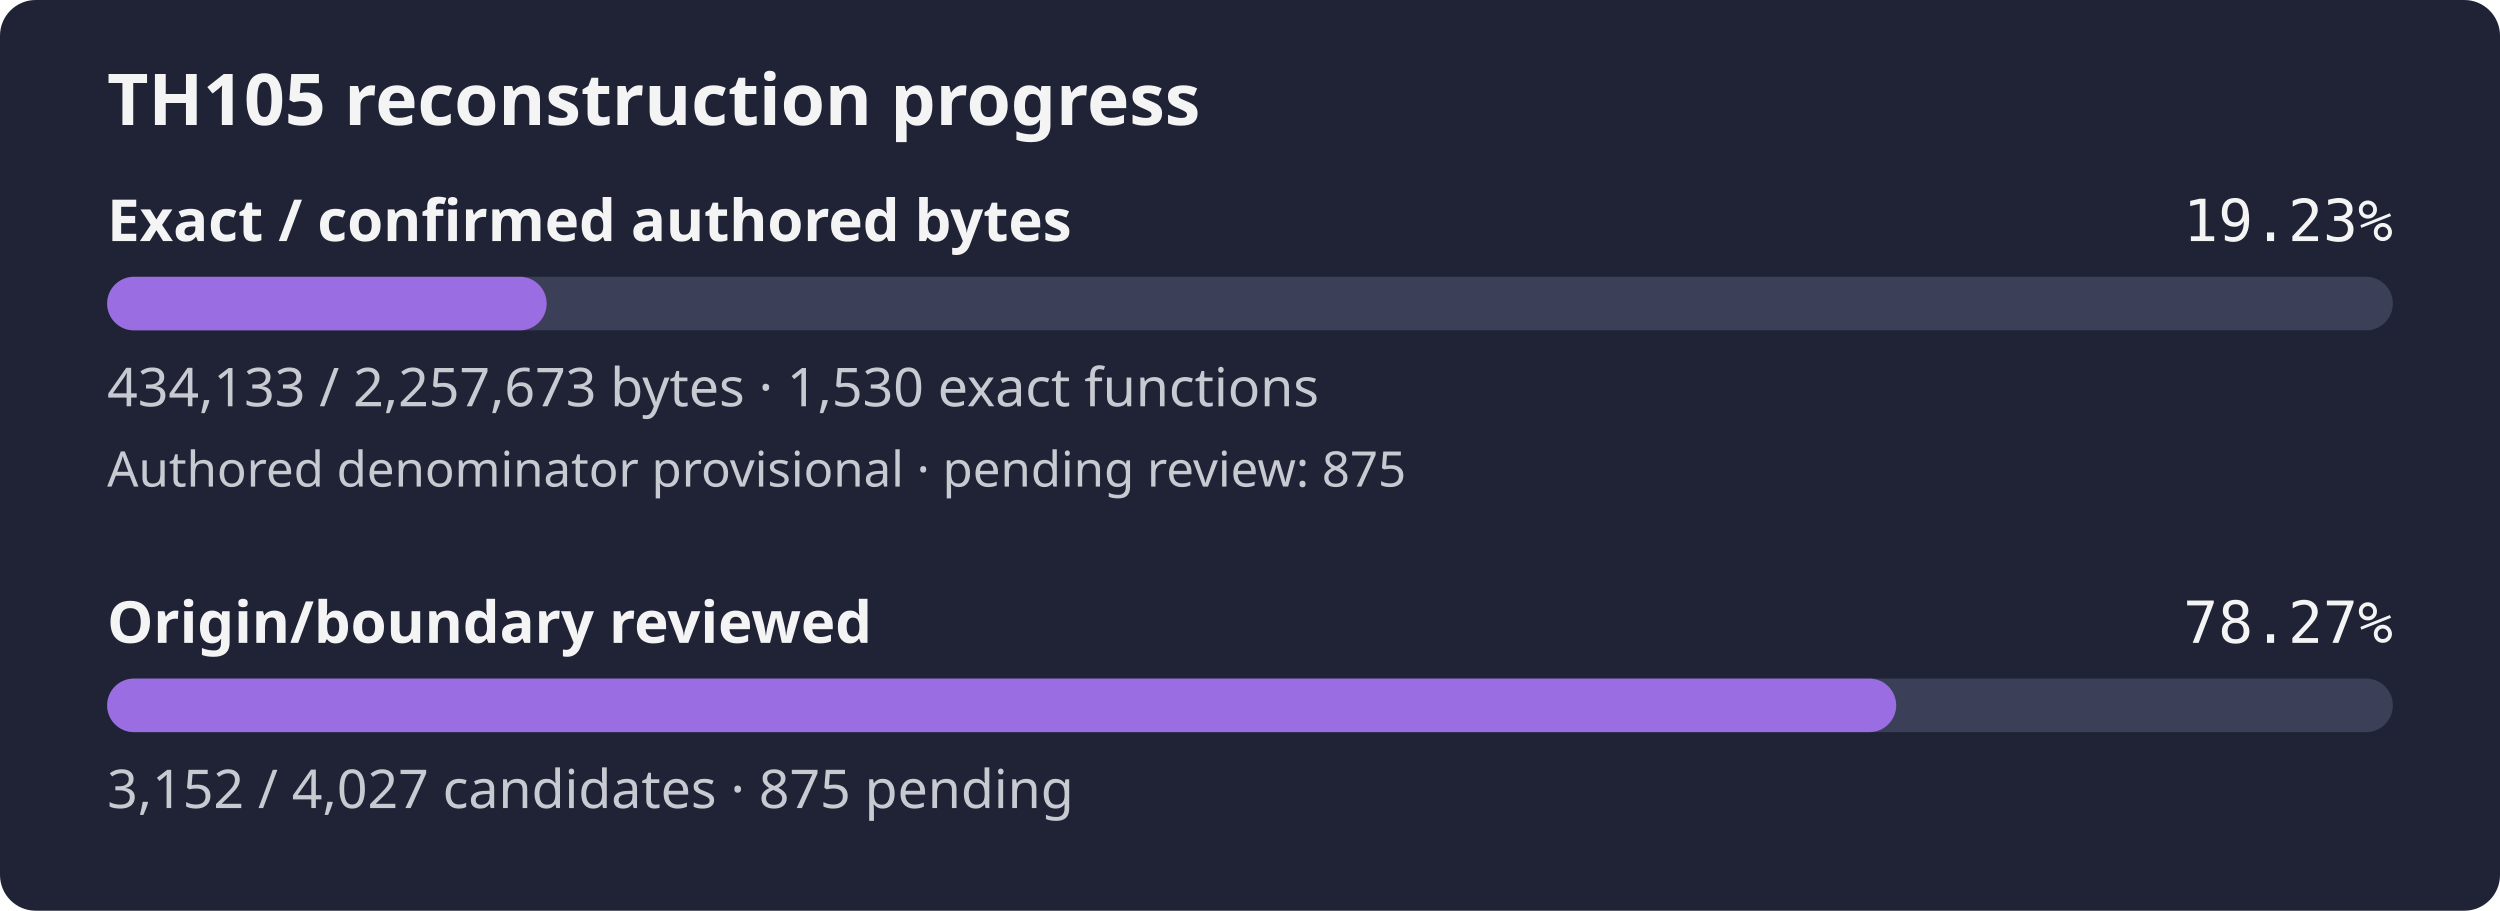
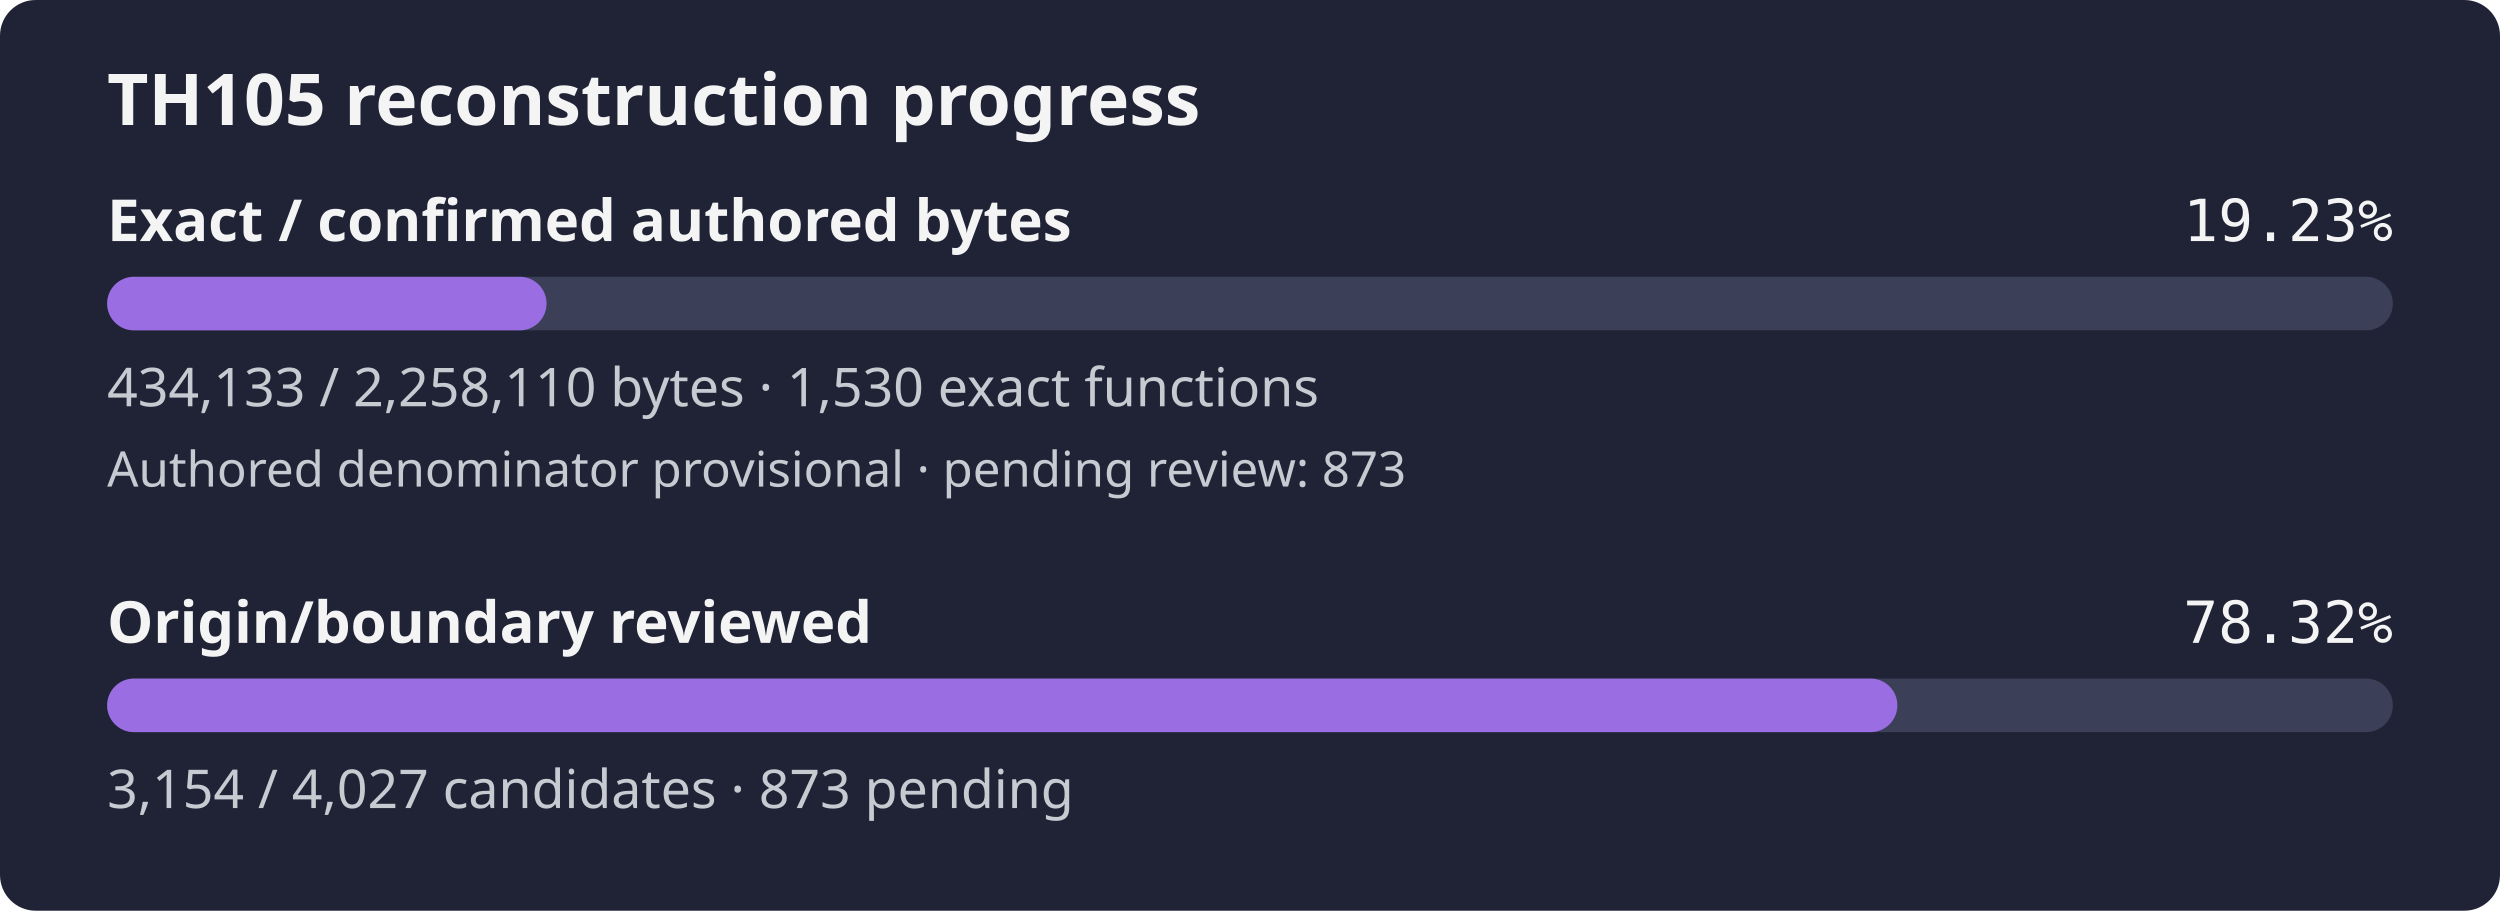
- <svg xmlns="http://www.w3.org/2000/svg" width="560" height="204" viewBox="0 0 560 204" role="img" aria-label="TH105 reconstruction progress: 19.23% of confirmed authored bytes exact; authored denominator provisional, origin review 78.27%">
+ <svg xmlns="http://www.w3.org/2000/svg" width="560" height="204" viewBox="0 0 560 204" role="img" aria-label="TH105 reconstruction progress: 19.23% of confirmed authored bytes exact; authored denominator provisional, origin review 78.32%">
  <rect width="560" height="204" rx="8" fill="#1f2335" />
  <text x="24" y="28" fill="#f4f4f5" font-family="sans-serif" font-size="16" font-weight="600">TH105 reconstruction progress</text>
  <text x="24" y="54" fill="#f4f4f5" font-family="sans-serif" font-size="13" font-weight="600">Exact / confirmed authored bytes</text>
  <text x="536" y="54" fill="#f4f4f5" text-anchor="end" font-family="monospace" font-size="13">19.23%</text>
  <rect id="exact-track" x="24" y="62" width="512" height="12" rx="6" fill="#3b4058" />
-   <rect id="exact-fill" x="24" y="62" width="98.45" height="12" rx="6" fill="#9b6de3" />
-   <text x="24" y="91" fill="#c8cad2" font-family="sans-serif" font-size="12">434,133 / 2,257,673 bytes · 1,530 exact functions</text>
-   <text x="24" y="109" fill="#c8cad2" font-family="sans-serif" font-size="11">Authored denominator provisional · pending review: 875</text>
+   <rect id="exact-fill" x="24" y="62" width="98.43" height="12" rx="6" fill="#9b6de3" />
+   <text x="24" y="91" fill="#c8cad2" font-family="sans-serif" font-size="12">434,133 / 2,258,110 bytes · 1,530 exact functions</text>
+   <text x="24" y="109" fill="#c8cad2" font-family="sans-serif" font-size="11">Authored denominator provisional · pending review: 873</text>
  <text x="24" y="144" fill="#f4f4f5" font-family="sans-serif" font-size="13" font-weight="600">Origin/boundary reviewed</text>
-   <text x="536" y="144" fill="#f4f4f5" text-anchor="end" font-family="monospace" font-size="13">78.27%</text>
+   <text x="536" y="144" fill="#f4f4f5" text-anchor="end" font-family="monospace" font-size="13">78.32%</text>
  <rect id="review-track" x="24" y="152" width="512" height="12" rx="6" fill="#3b4058" />
-   <rect id="review-fill" x="24" y="152" width="400.75" height="12" rx="6" fill="#9b6de3" />
-   <text x="24" y="181" fill="#c8cad2" font-family="sans-serif" font-size="12">3,152 / 4,027 candidates · 875 pending</text>
+   <rect id="review-fill" x="24" y="152" width="401.01" height="12" rx="6" fill="#9b6de3" />
+   <text x="24" y="181" fill="#c8cad2" font-family="sans-serif" font-size="12">3,154 / 4,027 candidates · 873 pending</text>
</svg>
